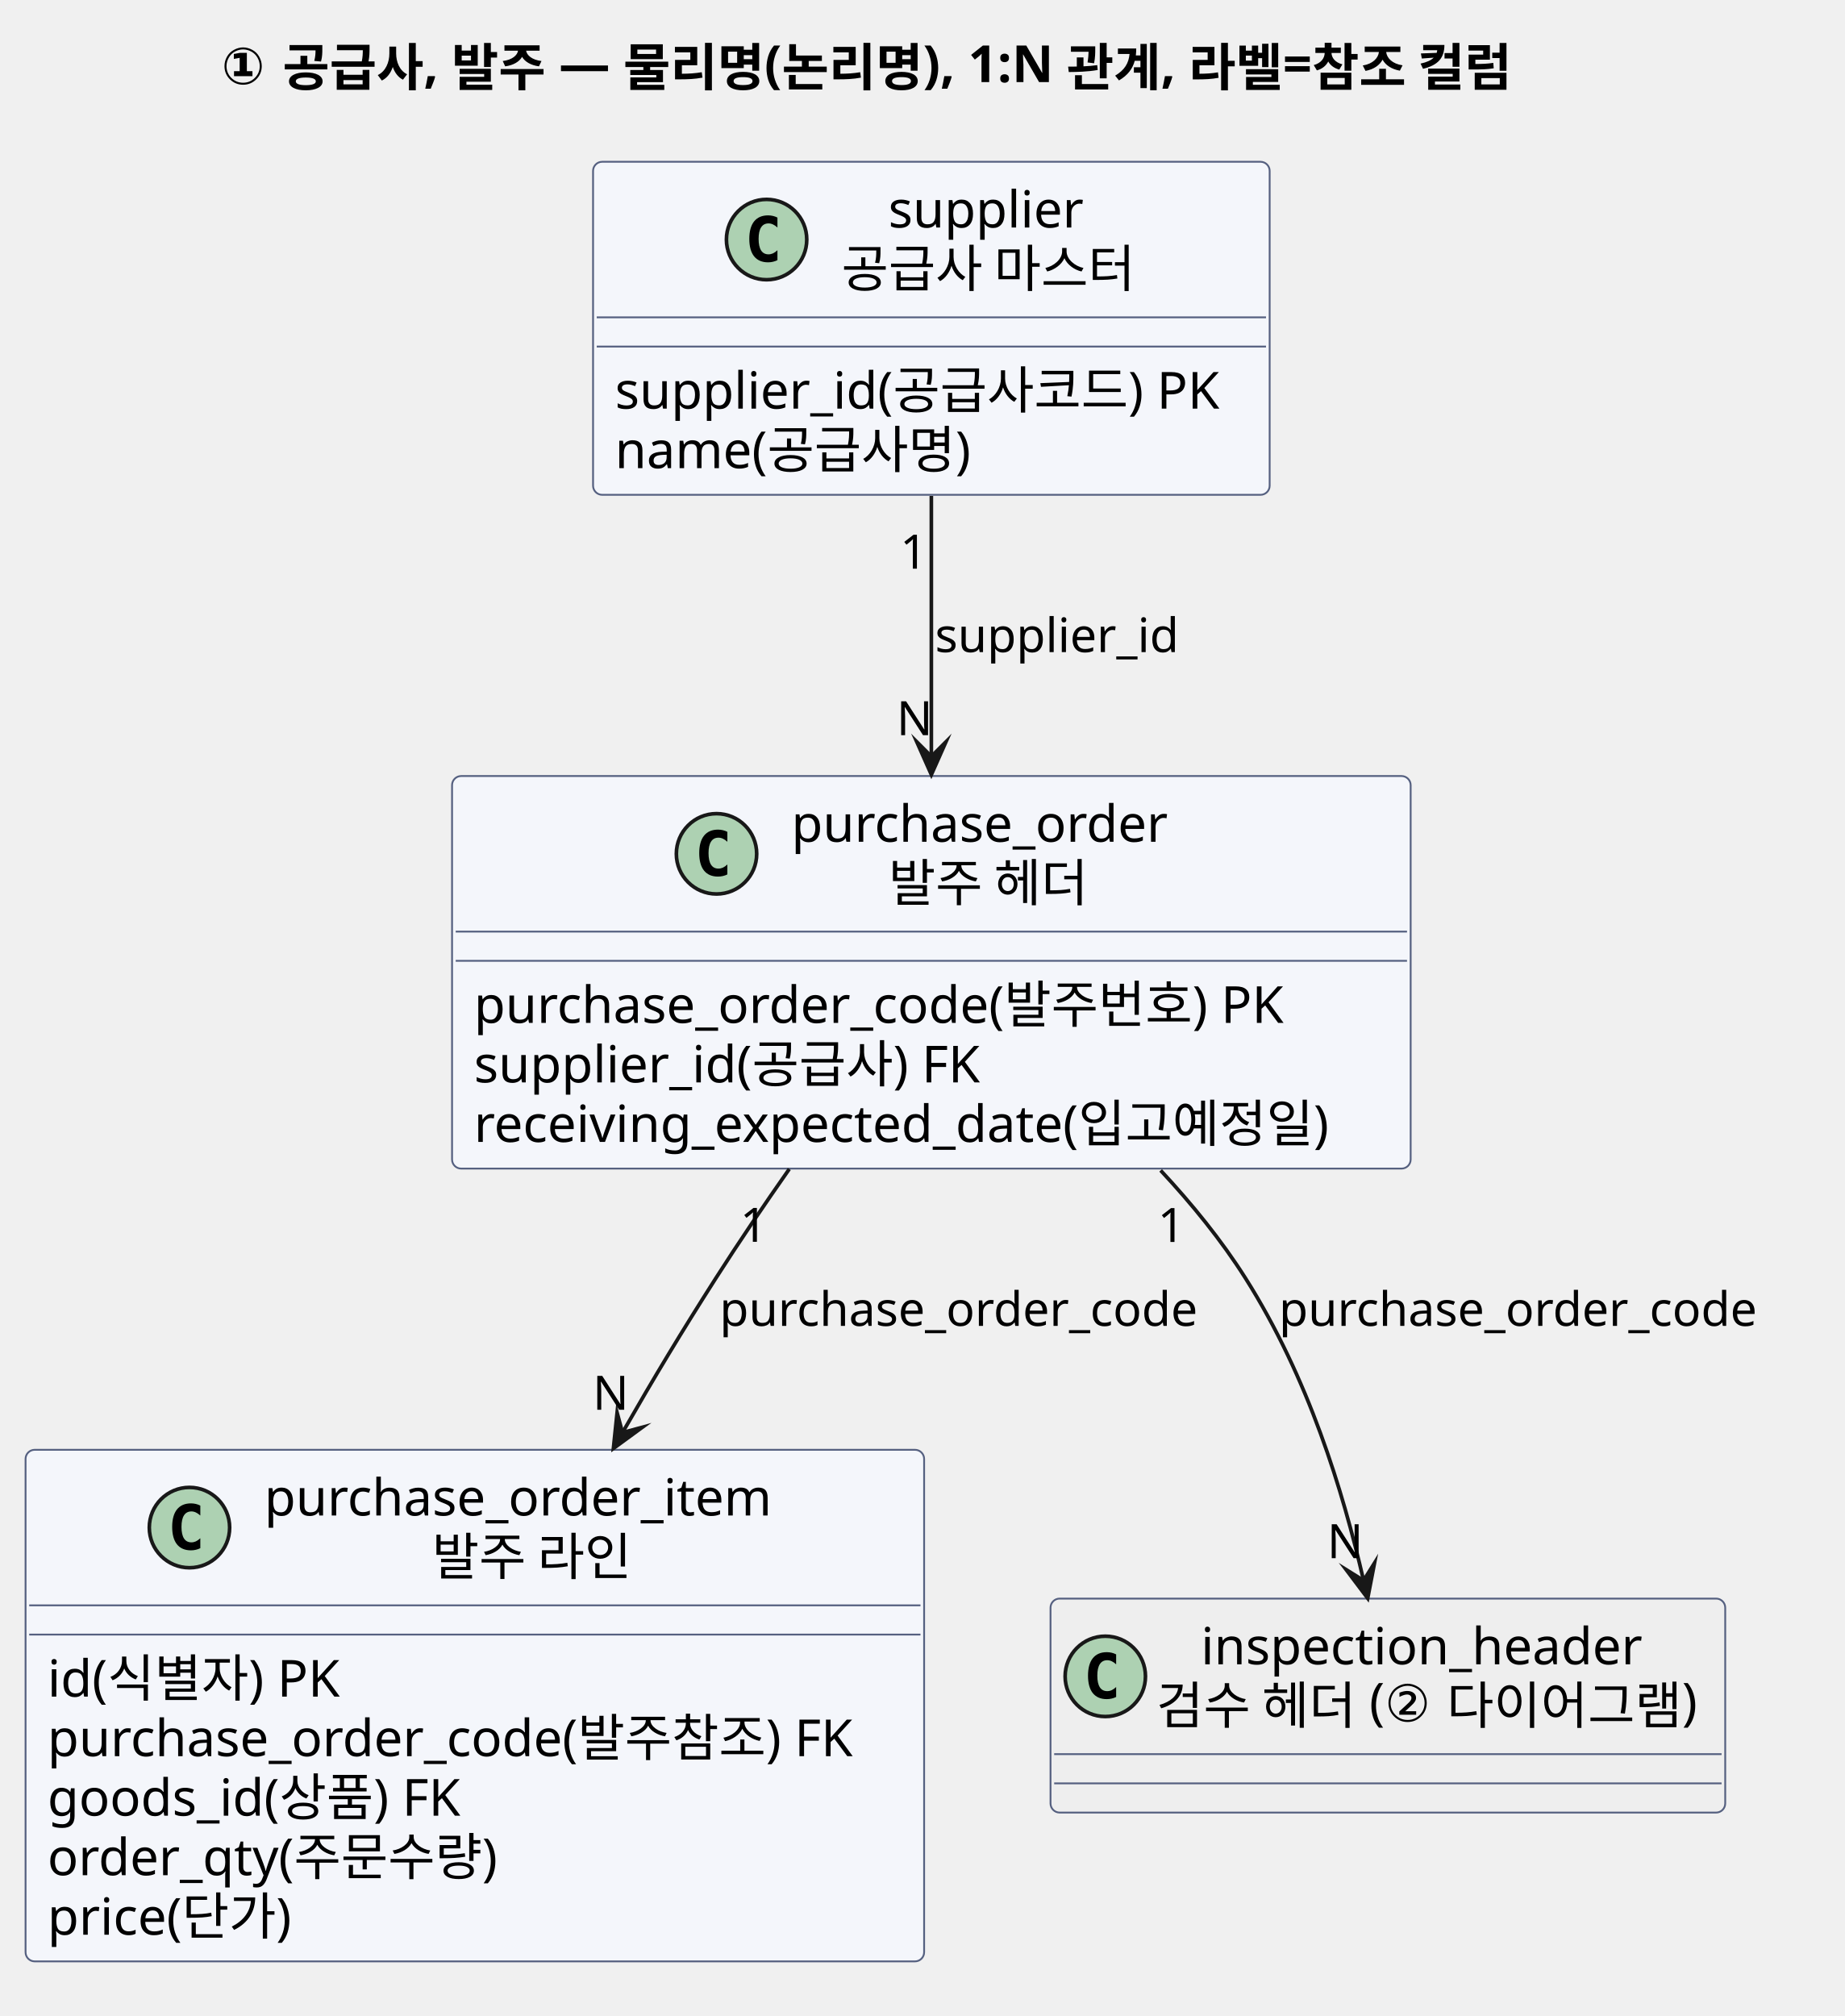
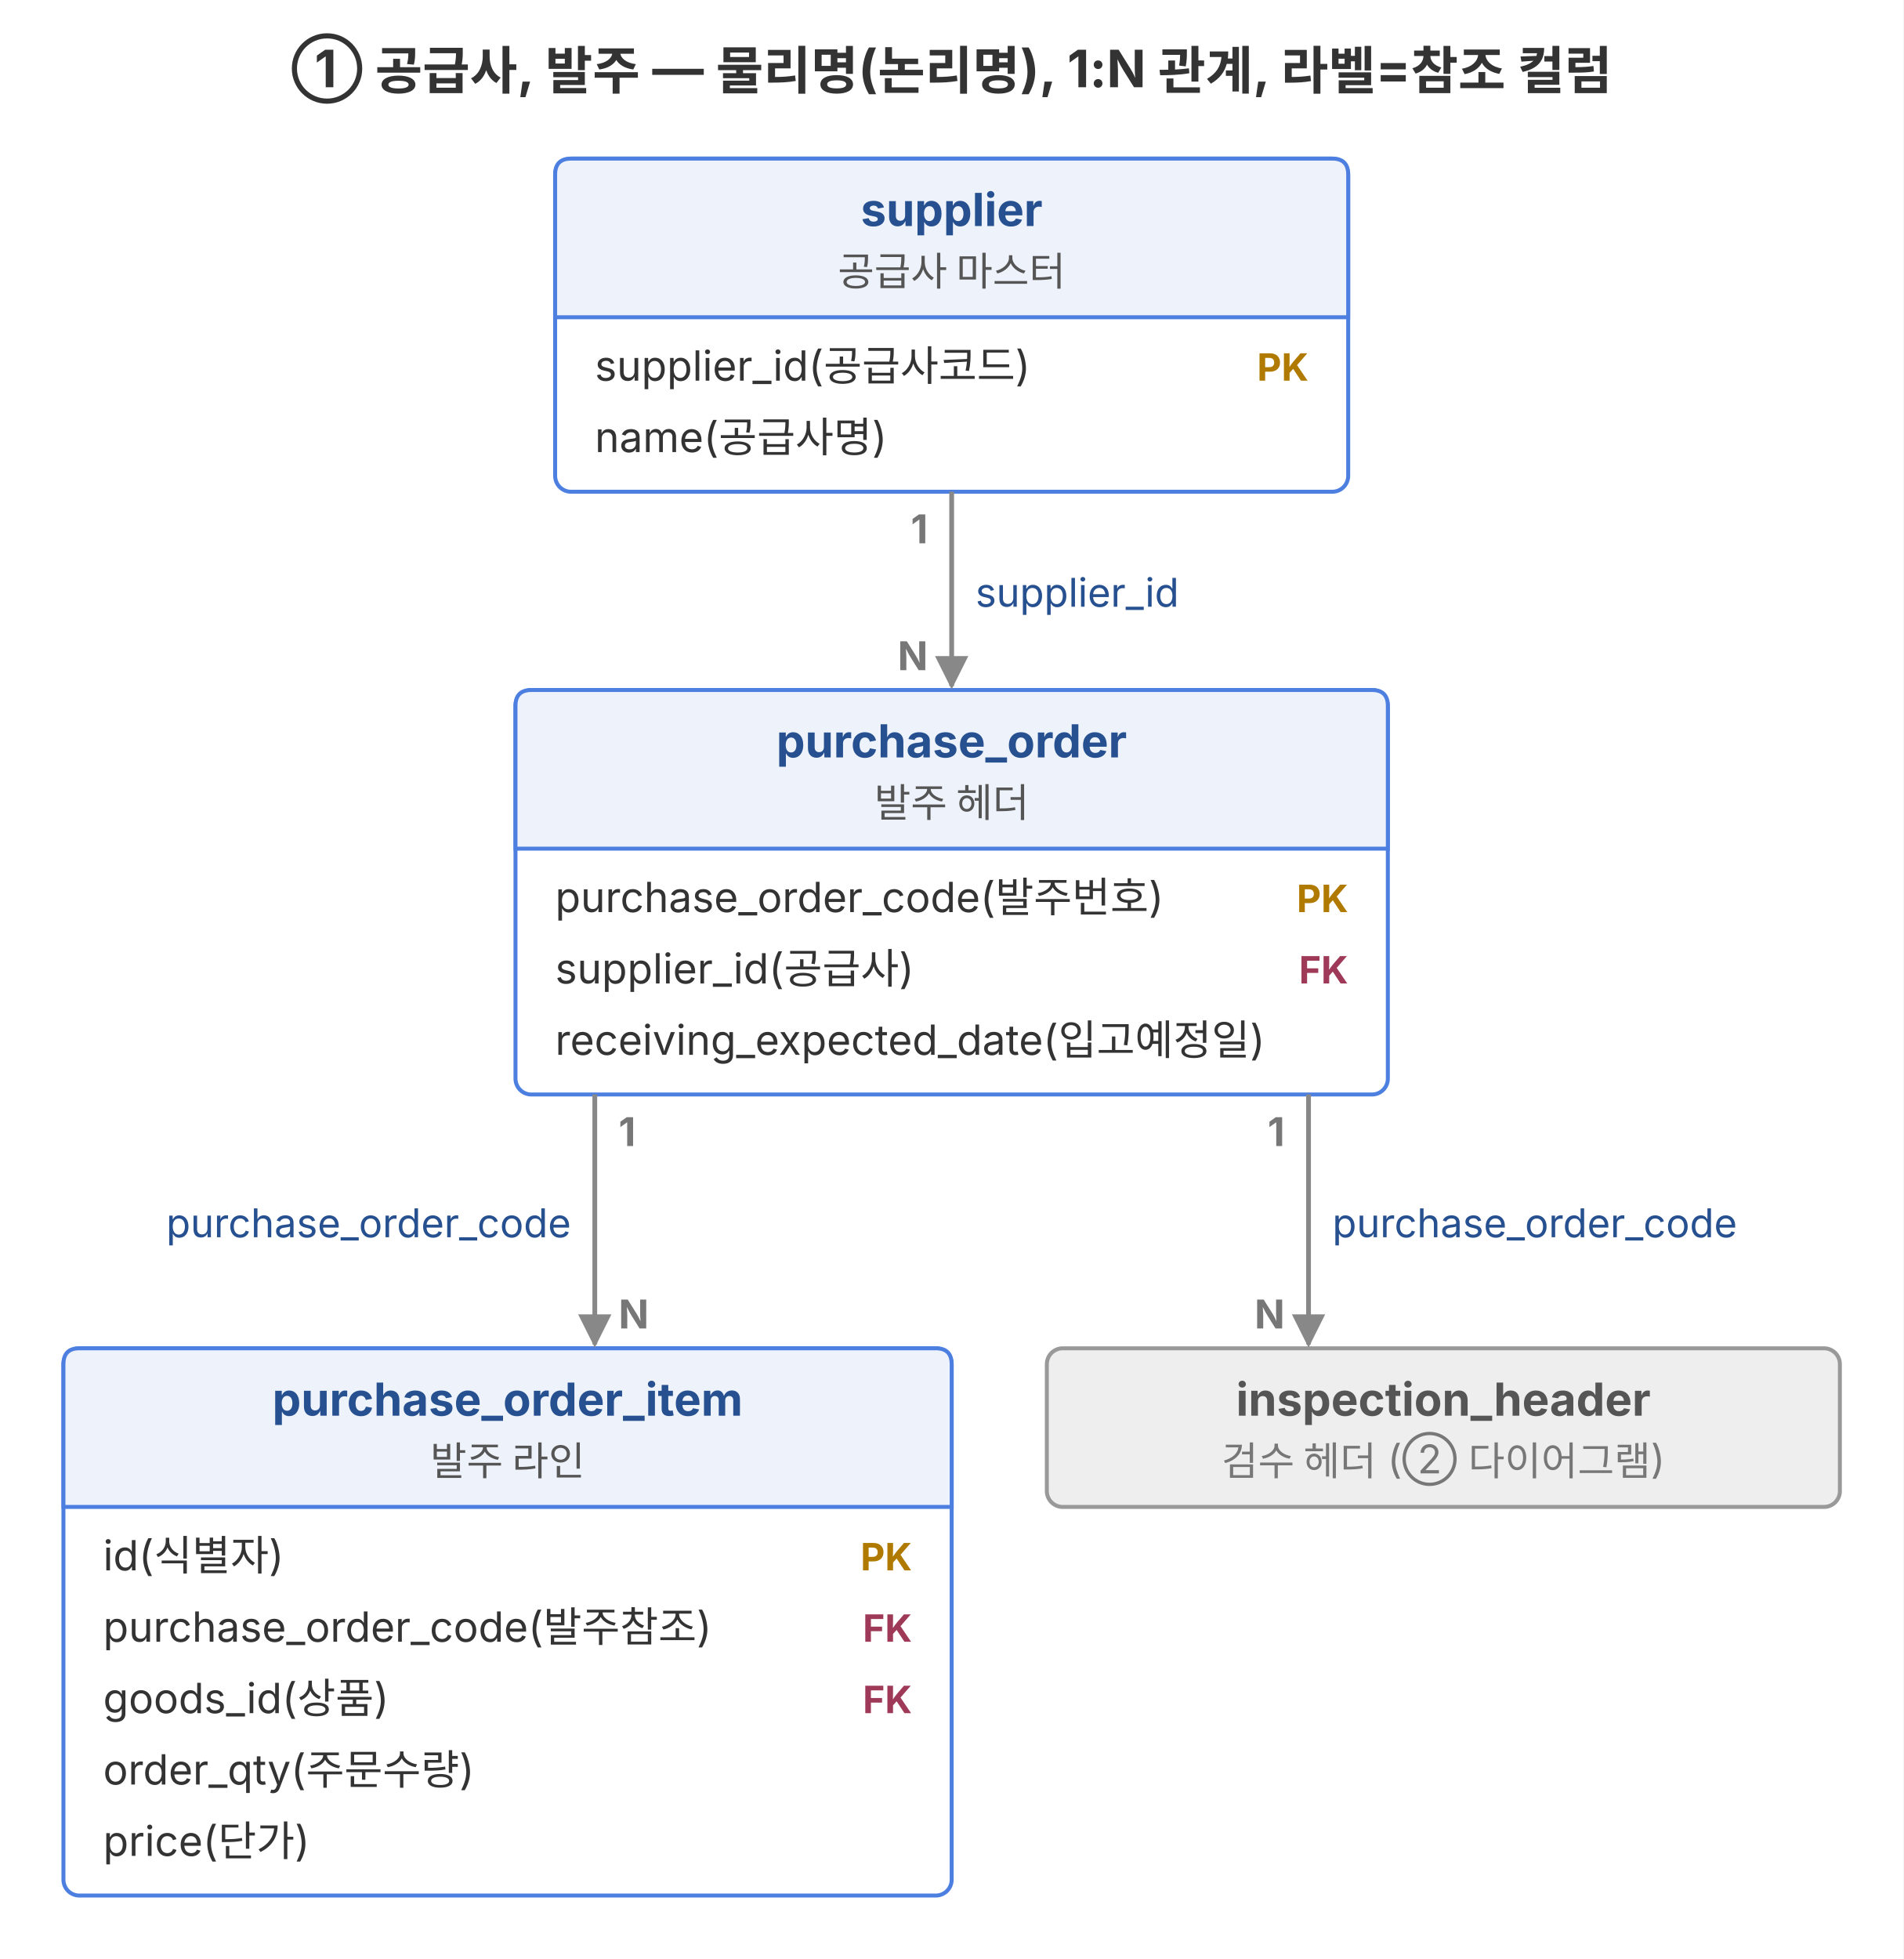
- <svg xmlns="http://www.w3.org/2000/svg" version="1.1" data-diagram-type="CLASS" style="width:505px;height:552px;background:#FFFFFF;" width="505px" height="552px" viewBox="0 0 505 552" zoomAndPan="magnify" preserveAspectRatio="none" contentStyleType="text/css">
-   <defs />
-   <g font-family="sans-serif" lengthAdjust="spacing">
-     <g class="title" data-source-line="6">
-       <text x="60.64" y="22.995" fill="#000" font-size="14" textLength="377.104" font-weight="700">① 공급사, 발주 — 물리명(논리명), 1:N 관계, 라벨=참조 컬럼</text>
-     </g>
-     <g class="entity" data-qualified-name="sup" id="ent0001" data-source-line="8">
-       <rect x="162.39" y="44.297" width="185.262" height="91.188" fill="#F4F6FB" style="stroke:#556080;stroke-width:0.5;" rx="2.5" ry="2.5" />
-       <ellipse cx="209.906" cy="65.594" rx="11" ry="11" fill="#ADD1B2" style="stroke:#181818;stroke-width:1;" />
-       <path d="M212.875,71.234 Q212.297,71.531 211.656,71.672 Q211.015,71.828 210.312,71.828 Q207.812,71.828 206.484,70.188 Q205.172,68.531 205.172,65.406 Q205.172,62.281 206.484,60.625 Q207.812,58.969 210.312,58.969 Q211.015,58.969 211.656,59.125 Q212.312,59.281 212.875,59.578 L212.875,62.297 Q212.25,61.719 211.656,61.453 Q211.062,61.172 210.437,61.172 Q209.094,61.172 208.406,62.25 Q207.719,63.313 207.719,65.406 Q207.719,67.5 208.406,68.578 Q209.094,69.641 210.437,69.641 Q211.062,69.641 211.656,69.375 Q212.25,69.094 212.875,68.516 L212.875,71.234 Z " fill="#000" />
-       <text x="243.227" y="62.292" fill="#000" font-size="14" textLength="56.089">supplier</text>
-       <text x="230.406" y="78.589" fill="#000" font-size="14" textLength="81.73">공급사 마스터</text>
-       <line x1="163.39" y1="86.891" x2="346.652" y2="86.891" style="stroke:#556080;stroke-width:0.5;" />
-       <line x1="163.39" y1="94.891" x2="346.652" y2="94.891" style="stroke:#556080;stroke-width:0.5;" />
-       <text x="168.39" y="111.886" fill="#000" font-size="14" textLength="173.262">supplier_id(공급사코드) PK</text>
-       <text x="168.39" y="128.183" fill="#000" font-size="14" textLength="102.147">name(공급사명)</text>
-     </g>
-     <g class="entity" data-qualified-name="po" id="ent0002" data-source-line="12">
-       <rect x="123.78" y="212.487" width="262.481" height="107.484" fill="#F4F6FB" style="stroke:#556080;stroke-width:0.5;" rx="2.5" ry="2.5" />
-       <ellipse cx="196.196" cy="233.784" rx="11" ry="11" fill="#ADD1B2" style="stroke:#181818;stroke-width:1;" />
-       <path d="M199.164,239.424 Q198.586,239.721 197.946,239.862 Q197.305,240.018 196.602,240.018 Q194.102,240.018 192.774,238.378 Q191.461,236.721 191.461,233.596 Q191.461,230.471 192.774,228.815 Q194.102,227.159 196.602,227.159 Q197.305,227.159 197.946,227.315 Q198.602,227.471 199.164,227.768 L199.164,230.487 Q198.539,229.909 197.946,229.643 Q197.352,229.362 196.727,229.362 Q195.383,229.362 194.696,230.44 Q194.008,231.503 194.008,233.596 Q194.008,235.69 194.696,236.768 Q195.383,237.831 196.727,237.831 Q197.352,237.831 197.946,237.565 Q198.539,237.284 199.164,236.706 L199.164,239.424 Z " fill="#000" />
-       <text x="216.696" y="230.482" fill="#000" font-size="14" textLength="109.149">purchase_order</text>
-       <text x="243.285" y="246.779" fill="#000" font-size="14" textLength="55.97">발주 헤더</text>
-       <line x1="124.78" y1="255.081" x2="385.261" y2="255.081" style="stroke:#556080;stroke-width:0.5;" />
-       <line x1="124.78" y1="263.081" x2="385.261" y2="263.081" style="stroke:#556080;stroke-width:0.5;" />
-       <text x="129.78" y="280.076" fill="#000" font-size="14" textLength="234.429">purchase_order_code(발주번호) PK</text>
-       <text x="129.78" y="296.373" fill="#000" font-size="14" textLength="147.112">supplier_id(공급사) FK</text>
-       <text x="129.78" y="312.669" fill="#000" font-size="14" textLength="250.481">receiving_expected_date(입고예정일)</text>
-     </g>
-     <g class="entity" data-qualified-name="poi" id="ent0003" data-source-line="17">
-       <rect x="7" y="396.967" width="246.039" height="140.078" fill="#F4F6FB" style="stroke:#556080;stroke-width:0.5;" rx="2.5" ry="2.5" />
-       <ellipse cx="51.88" cy="418.264" rx="11" ry="11" fill="#ADD1B2" style="stroke:#181818;stroke-width:1;" />
-       <path d="M54.849,423.904 Q54.271,424.201 53.63,424.342 Q52.989,424.498 52.286,424.498 Q49.786,424.498 48.458,422.857 Q47.146,421.201 47.146,418.076 Q47.146,414.951 48.458,413.295 Q49.786,411.639 52.286,411.639 Q52.989,411.639 53.63,411.795 Q54.286,411.951 54.849,412.248 L54.849,414.967 Q54.224,414.389 53.63,414.123 Q53.036,413.842 52.411,413.842 Q51.068,413.842 50.38,414.92 Q49.693,415.982 49.693,418.076 Q49.693,420.17 50.38,421.248 Q51.068,422.311 52.411,422.311 Q53.036,422.311 53.63,422.045 Q54.224,421.764 54.849,421.186 L54.849,423.904 Z " fill="#000" />
-       <text x="72.38" y="414.962" fill="#000" font-size="14" textLength="147.779">purchase_order_item</text>
-       <text x="118.285" y="431.259" fill="#000" font-size="14" textLength="55.97">발주 라인</text>
-       <line x1="8" y1="439.561" x2="252.039" y2="439.561" style="stroke:#556080;stroke-width:0.5;" />
-       <line x1="8" y1="447.561" x2="252.039" y2="447.561" style="stroke:#556080;stroke-width:0.5;" />
-       <text x="13" y="464.556" fill="#000" font-size="14" textLength="84.413">id(식별자) PK</text>
-       <text x="13" y="480.853" fill="#000" font-size="14" textLength="234.039">purchase_order_code(발주참조) FK</text>
-       <text x="13" y="497.149" fill="#000" font-size="14" textLength="120.342">goods_id(상품) FK</text>
-       <text x="13" y="513.446" fill="#000" font-size="14" textLength="129.682">order_qty(주문수량)</text>
-       <text x="13" y="529.743" fill="#000" font-size="14" textLength="71.526">price(단가)</text>
-     </g>
-     <g class="entity" data-qualified-name="insp" id="ent0004" data-source-line="24">
-       <rect x="287.65" y="437.707" width="184.745" height="58.594" fill="#EEE" style="stroke:#556080;stroke-width:0.5;" rx="2.5" ry="2.5" />
-       <ellipse cx="302.65" cy="459.004" rx="11" ry="11" fill="#ADD1B2" style="stroke:#181818;stroke-width:1;" />
-       <path d="M305.619,464.644 Q305.041,464.941 304.4,465.082 Q303.759,465.238 303.056,465.238 Q300.556,465.238 299.228,463.597 Q297.916,461.941 297.916,458.816 Q297.916,455.691 299.228,454.035 Q300.556,452.379 303.056,452.379 Q303.759,452.379 304.4,452.535 Q305.056,452.691 305.619,452.988 L305.619,455.707 Q304.994,455.129 304.4,454.863 Q303.806,454.582 303.181,454.582 Q301.838,454.582 301.15,455.66 Q300.463,456.722 300.463,458.816 Q300.463,460.91 301.15,461.988 Q301.838,463.051 303.181,463.051 Q303.806,463.051 304.4,462.785 Q304.994,462.504 305.619,461.926 L305.619,464.644 Z " fill="#000" />
-       <text x="328.826" y="455.702" fill="#000" font-size="14" textLength="128.393">inspection_header</text>
-       <text x="316.65" y="471.999" fill="#000" font-size="14" textLength="152.745">검수 헤더 (② 다이어그램)</text>
-       <line x1="288.65" y1="480.301" x2="471.395" y2="480.301" style="stroke:#556080;stroke-width:0.5;" />
-       <line x1="288.65" y1="488.301" x2="471.395" y2="488.301" style="stroke:#556080;stroke-width:0.5;" />
-     </g>
-     <g class="link" data-entity-1="ent0001" data-entity-2="ent0002" id="lnk5" data-source-line="25" data-link-type="dependency">
-       <path d="M255.02,135.787 C255.02,159.087 255.02,182.717 255.02,207.117" style="stroke:#181818;stroke-width:1;" fill="none" id="sup-to-po" codeLine="25" />
-       <polygon points="255.02,212.117,259.02,203.117,255.02,207.117,251.02,203.117,255.02,212.117" fill="#181818" style="stroke:#181818;stroke-width:1;stroke-linejoin:miter;stroke-miterlimit:10;" />
-       <text x="256.02" y="178.554" fill="#000" font-size="13" textLength="70.446">supplier_id</text>
-       <text x="246.452" y="155.706" fill="#000" font-size="13">1</text>
-       <text x="245.49" y="201.298" fill="#000" font-size="13">N</text>
-     </g>
-     <g class="link" data-entity-1="ent0002" data-entity-2="ent0003" id="lnk6" data-source-line="26" data-link-type="dependency">
-       <path d="M216.12,320.087 C209.24,329.897 202.29,340.157 196.02,349.967 C186.54,364.817 179.359,376.741 170.449,392.261" style="stroke:#181818;stroke-width:1;" fill="none" id="po-to-poi" codeLine="26" />
-       <polygon points="167.96,396.597,175.91,390.783,170.449,392.261,168.972,386.8,167.96,396.597" fill="#181818" style="stroke:#181818;stroke-width:1;stroke-linejoin:miter;stroke-miterlimit:10;" />
-       <text x="197.02" y="363.034" fill="#000" font-size="13" textLength="139.204">purchase_order_code</text>
-       <text x="202.641" y="340.024" fill="#000" font-size="13">1</text>
-       <text x="162.287" y="386.001" fill="#000" font-size="13">N</text>
-     </g>
-     <g class="link" data-entity-1="ent0002" data-entity-2="ent0004" id="lnk7" data-source-line="27" data-link-type="dependency">
-       <path d="M317.8,320.467 C326.39,329.677 334.48,339.637 341.02,349.967 C358.3,377.267 367.682,408.186 373.372,432.756" style="stroke:#181818;stroke-width:1;" fill="none" id="po-to-insp" codeLine="27" />
-       <polygon points="374.5,437.627,376.366,427.956,373.372,432.756,368.573,429.761,374.5,437.627" fill="#181818" style="stroke:#181818;stroke-width:1;stroke-linejoin:miter;stroke-miterlimit:10;" />
-       <text x="350.18" y="363.034" fill="#000" font-size="13" textLength="139.204">purchase_order_code</text>
-       <text x="316.98" y="340.066" fill="#000" font-size="13">1</text>
-       <text x="363.387" y="426.641" fill="#000" font-size="13">N</text>
-     </g>
-   </g>
+ <svg xmlns="http://www.w3.org/2000/svg" width="480" height="494" viewBox="0 0 480 494" font-family="-apple-system, 'Segoe UI', 'Noto Sans KR', sans-serif">
+   <defs>
+     <marker id="ah" viewBox="0 0 10 10" refX="9" refY="5" markerWidth="7" markerHeight="7" orient="auto-start-reverse">
+       <path d="M0,0 L10,5 L0,10 z" fill="#888" />
+     </marker>
+   </defs>
+   <rect x="0" y="0" width="480" height="494" fill="#FFFFFF" />
+   <text x="240.0" y="22" font-size="13" fill="#333" text-anchor="middle" font-weight="bold">① 공급사, 발주 — 물리명(논리명), 1:N 관계, 라벨=참조 컬럼</text>
+   <rect x="140" y="40" width="200" height="84" rx="4" fill="#FFFFFF" stroke="#4C7FE0" />
+   <path d="M140,80 V44 Q140,40 144,40 H336 Q340,40 340,44 V80 Z" fill="#EEF3FB" stroke="#4C7FE0" />
+   <text x="240.0" y="57" font-size="11.5" fill="#26508F" text-anchor="middle" font-weight="bold">supplier</text>
+   <text x="240.0" y="72" font-size="10" fill="#555" text-anchor="middle">공급사 마스터</text>
+   <text x="150" y="96" font-size="10.5" fill="#333" text-anchor="start">supplier_id(공급사코드)</text>
+   <text x="330" y="96" font-size="9.5" fill="#B07A00" text-anchor="end" font-weight="bold">PK</text>
+   <text x="150" y="114" font-size="10.5" fill="#333" text-anchor="start">name(공급사명)</text>
+   <rect x="130" y="174" width="220" height="102" rx="4" fill="#FFFFFF" stroke="#4C7FE0" />
+   <path d="M130,214 V178 Q130,174 134,174 H346 Q350,174 350,178 V214 Z" fill="#EEF3FB" stroke="#4C7FE0" />
+   <text x="240.0" y="191" font-size="11.5" fill="#26508F" text-anchor="middle" font-weight="bold">purchase_order</text>
+   <text x="240.0" y="206" font-size="10" fill="#555" text-anchor="middle">발주 헤더</text>
+   <text x="140" y="230" font-size="10.5" fill="#333" text-anchor="start">purchase_order_code(발주번호)</text>
+   <text x="340" y="230" font-size="9.5" fill="#B07A00" text-anchor="end" font-weight="bold">PK</text>
+   <text x="140" y="248" font-size="10.5" fill="#333" text-anchor="start">supplier_id(공급사)</text>
+   <text x="340" y="248" font-size="9.5" fill="#9E3A57" text-anchor="end" font-weight="bold">FK</text>
+   <text x="140" y="266" font-size="10.5" fill="#333" text-anchor="start">receiving_expected_date(입고예정일)</text>
+   <line x1="240" y1="124" x2="240" y2="173" stroke="#888" stroke-width="1.2" marker-end="url(#ah)" />
+   <text x="246" y="153.0" font-size="10" fill="#26508F" text-anchor="start">supplier_id</text>
+   <text x="234" y="137" font-size="10" fill="#777" text-anchor="end" font-weight="bold">1</text>
+   <text x="234" y="169" font-size="10" fill="#777" text-anchor="end" font-weight="bold">N</text>
+   <rect x="16" y="340" width="224" height="138" rx="4" fill="#FFFFFF" stroke="#4C7FE0" />
+   <path d="M16,380 V344 Q16,340 20,340 H236 Q240,340 240,344 V380 Z" fill="#EEF3FB" stroke="#4C7FE0" />
+   <text x="128.0" y="357" font-size="11.5" fill="#26508F" text-anchor="middle" font-weight="bold">purchase_order_item</text>
+   <text x="128.0" y="372" font-size="10" fill="#555" text-anchor="middle">발주 라인</text>
+   <text x="26" y="396" font-size="10.5" fill="#333" text-anchor="start">id(식별자)</text>
+   <text x="230" y="396" font-size="9.5" fill="#B07A00" text-anchor="end" font-weight="bold">PK</text>
+   <text x="26" y="414" font-size="10.5" fill="#333" text-anchor="start">purchase_order_code(발주참조)</text>
+   <text x="230" y="414" font-size="9.5" fill="#9E3A57" text-anchor="end" font-weight="bold">FK</text>
+   <text x="26" y="432" font-size="10.5" fill="#333" text-anchor="start">goods_id(상품)</text>
+   <text x="230" y="432" font-size="9.5" fill="#9E3A57" text-anchor="end" font-weight="bold">FK</text>
+   <text x="26" y="450" font-size="10.5" fill="#333" text-anchor="start">order_qty(주문수량)</text>
+   <text x="26" y="468" font-size="10.5" fill="#333" text-anchor="start">price(단가)</text>
+   <rect x="264" y="340" width="200" height="40" rx="4" fill="#EEEEEE" stroke="#999999" />
+   <text x="364.0" y="357" font-size="11.5" fill="#555" text-anchor="middle" font-weight="bold">inspection_header</text>
+   <text x="364.0" y="372" font-size="10" fill="#777" text-anchor="middle">검수 헤더 (② 다이어그램)</text>
+   <line x1="150" y1="276" x2="150" y2="339" stroke="#888" stroke-width="1.2" marker-end="url(#ah)" />
+   <text x="144" y="312.0" font-size="10" fill="#26508F" text-anchor="end">purchase_order_code</text>
+   <text x="156" y="289" font-size="10" fill="#777" text-anchor="start" font-weight="bold">1</text>
+   <text x="156" y="335" font-size="10" fill="#777" text-anchor="start" font-weight="bold">N</text>
+   <line x1="330" y1="276" x2="330" y2="339" stroke="#888" stroke-width="1.2" marker-end="url(#ah)" />
+   <text x="336" y="312.0" font-size="10" fill="#26508F" text-anchor="start">purchase_order_code</text>
+   <text x="324" y="289" font-size="10" fill="#777" text-anchor="end" font-weight="bold">1</text>
+   <text x="324" y="335" font-size="10" fill="#777" text-anchor="end" font-weight="bold">N</text>
</svg>
